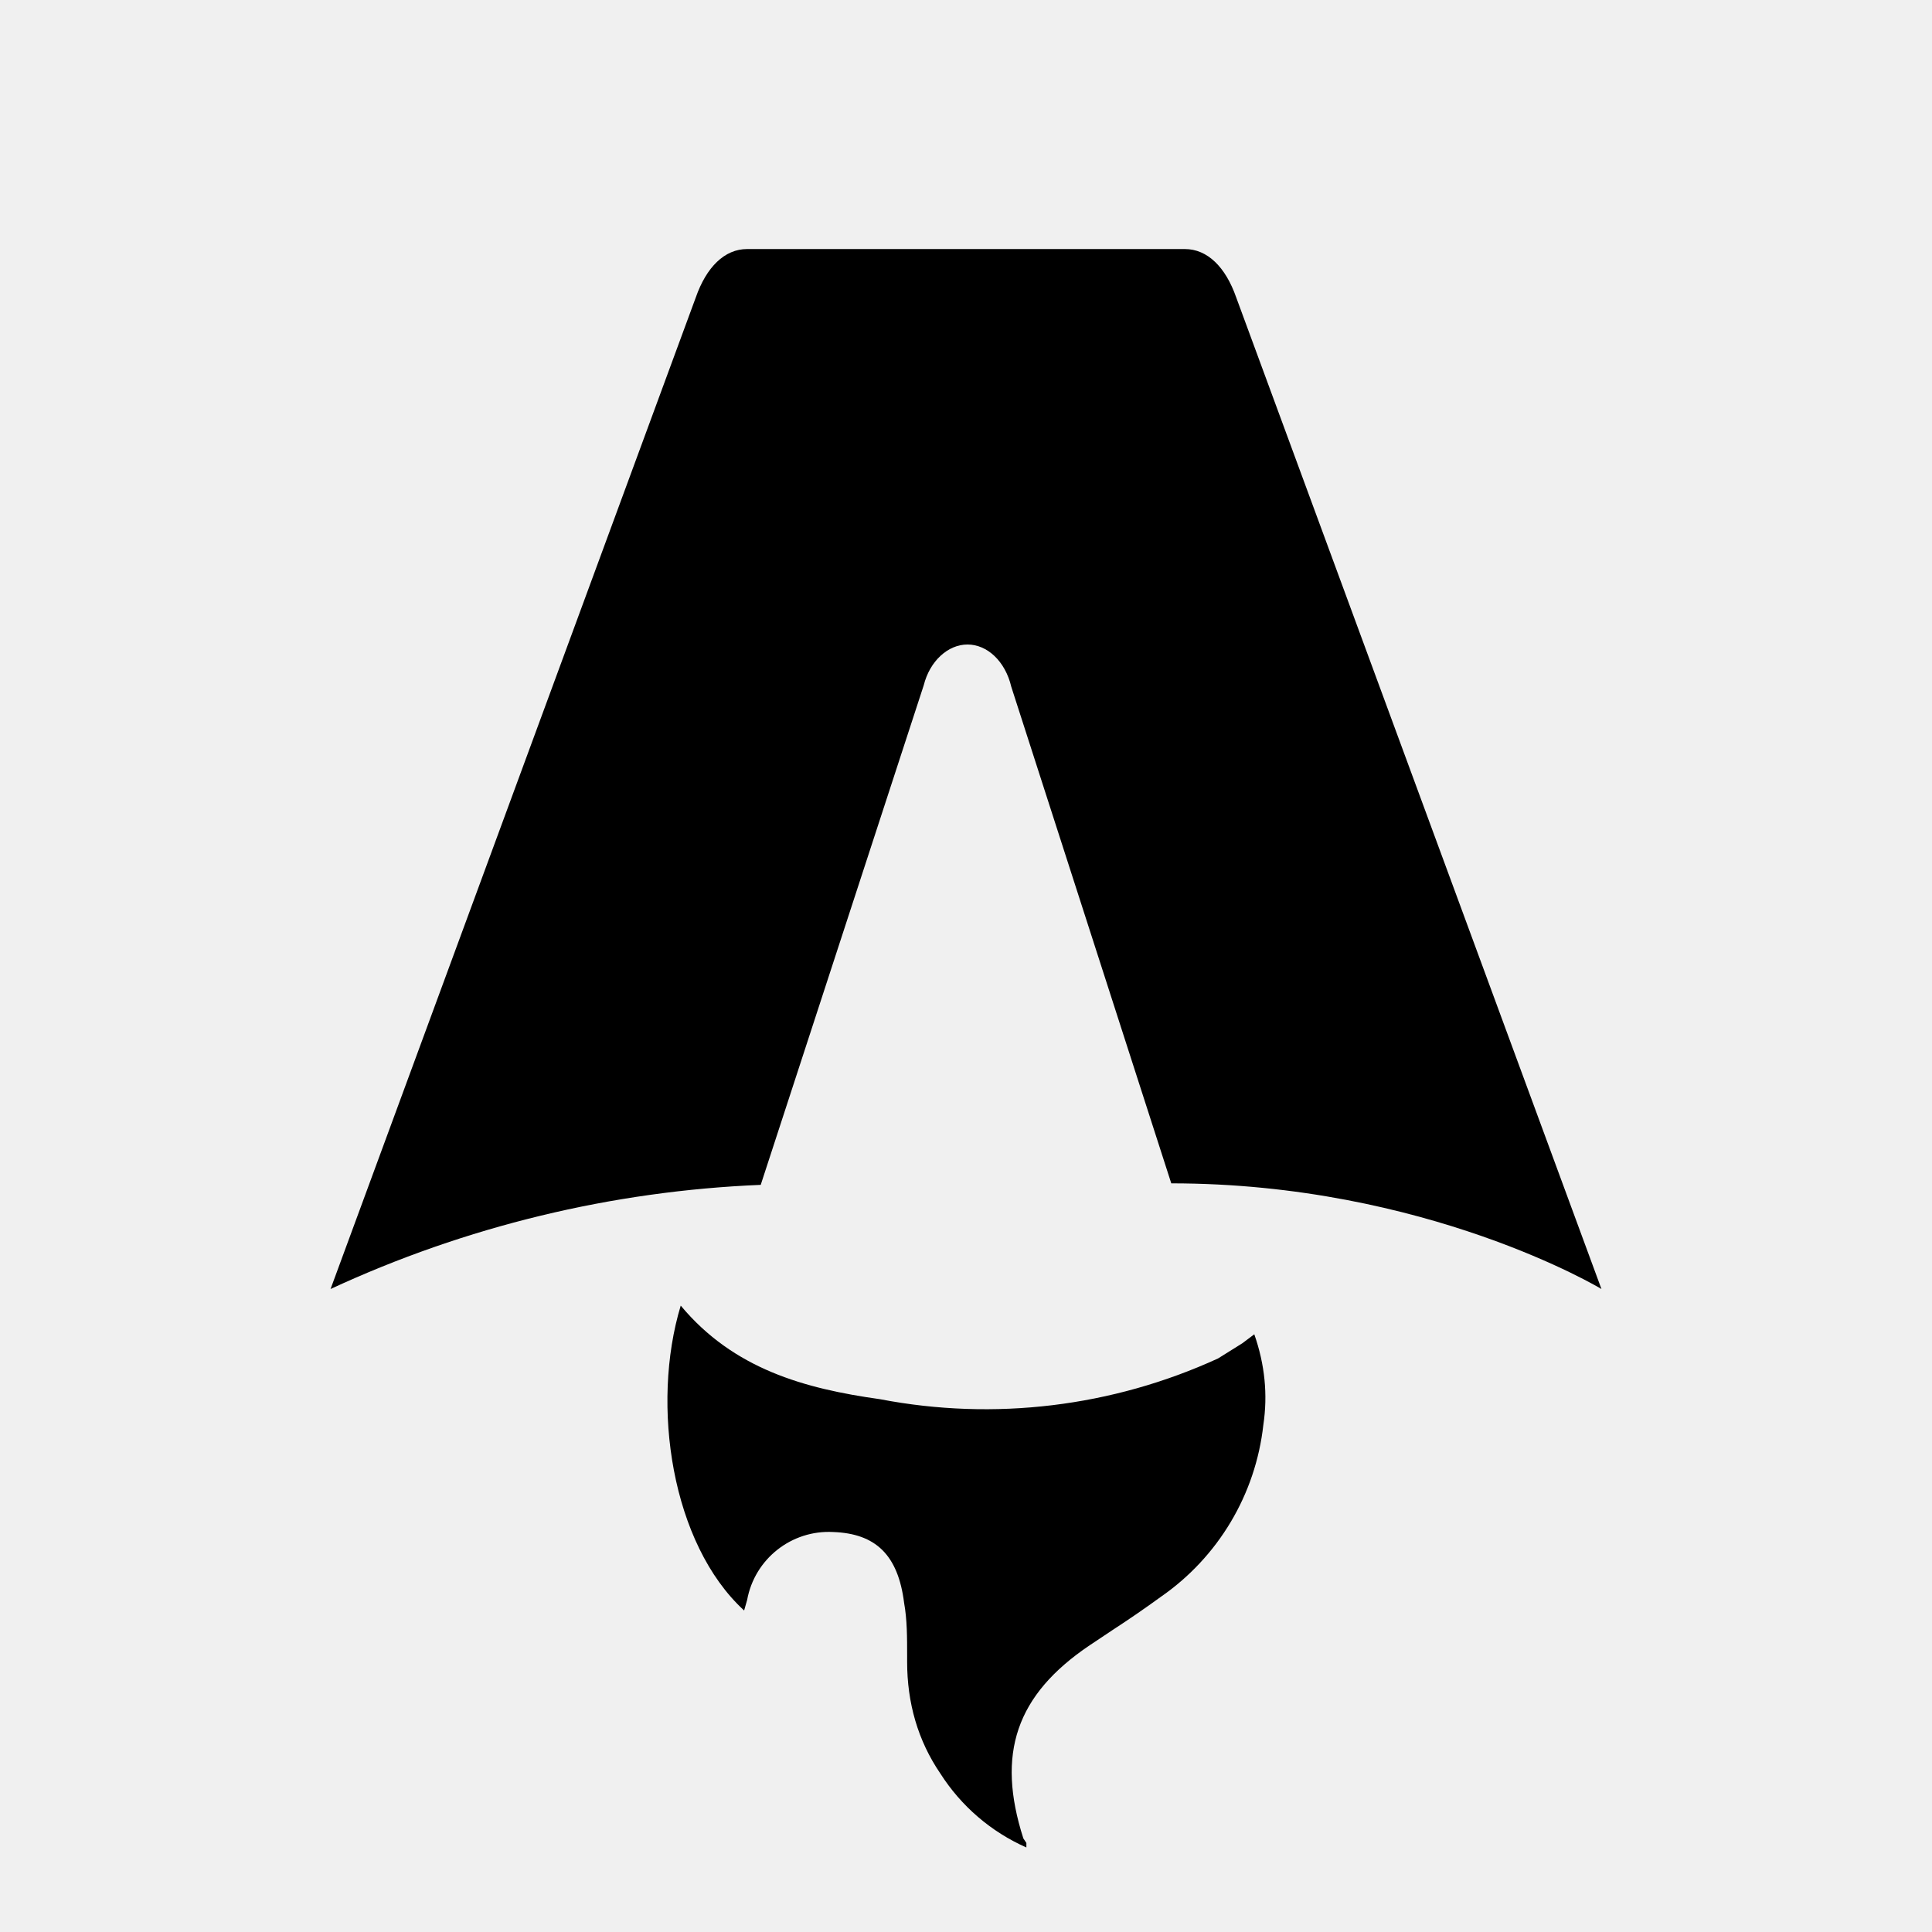
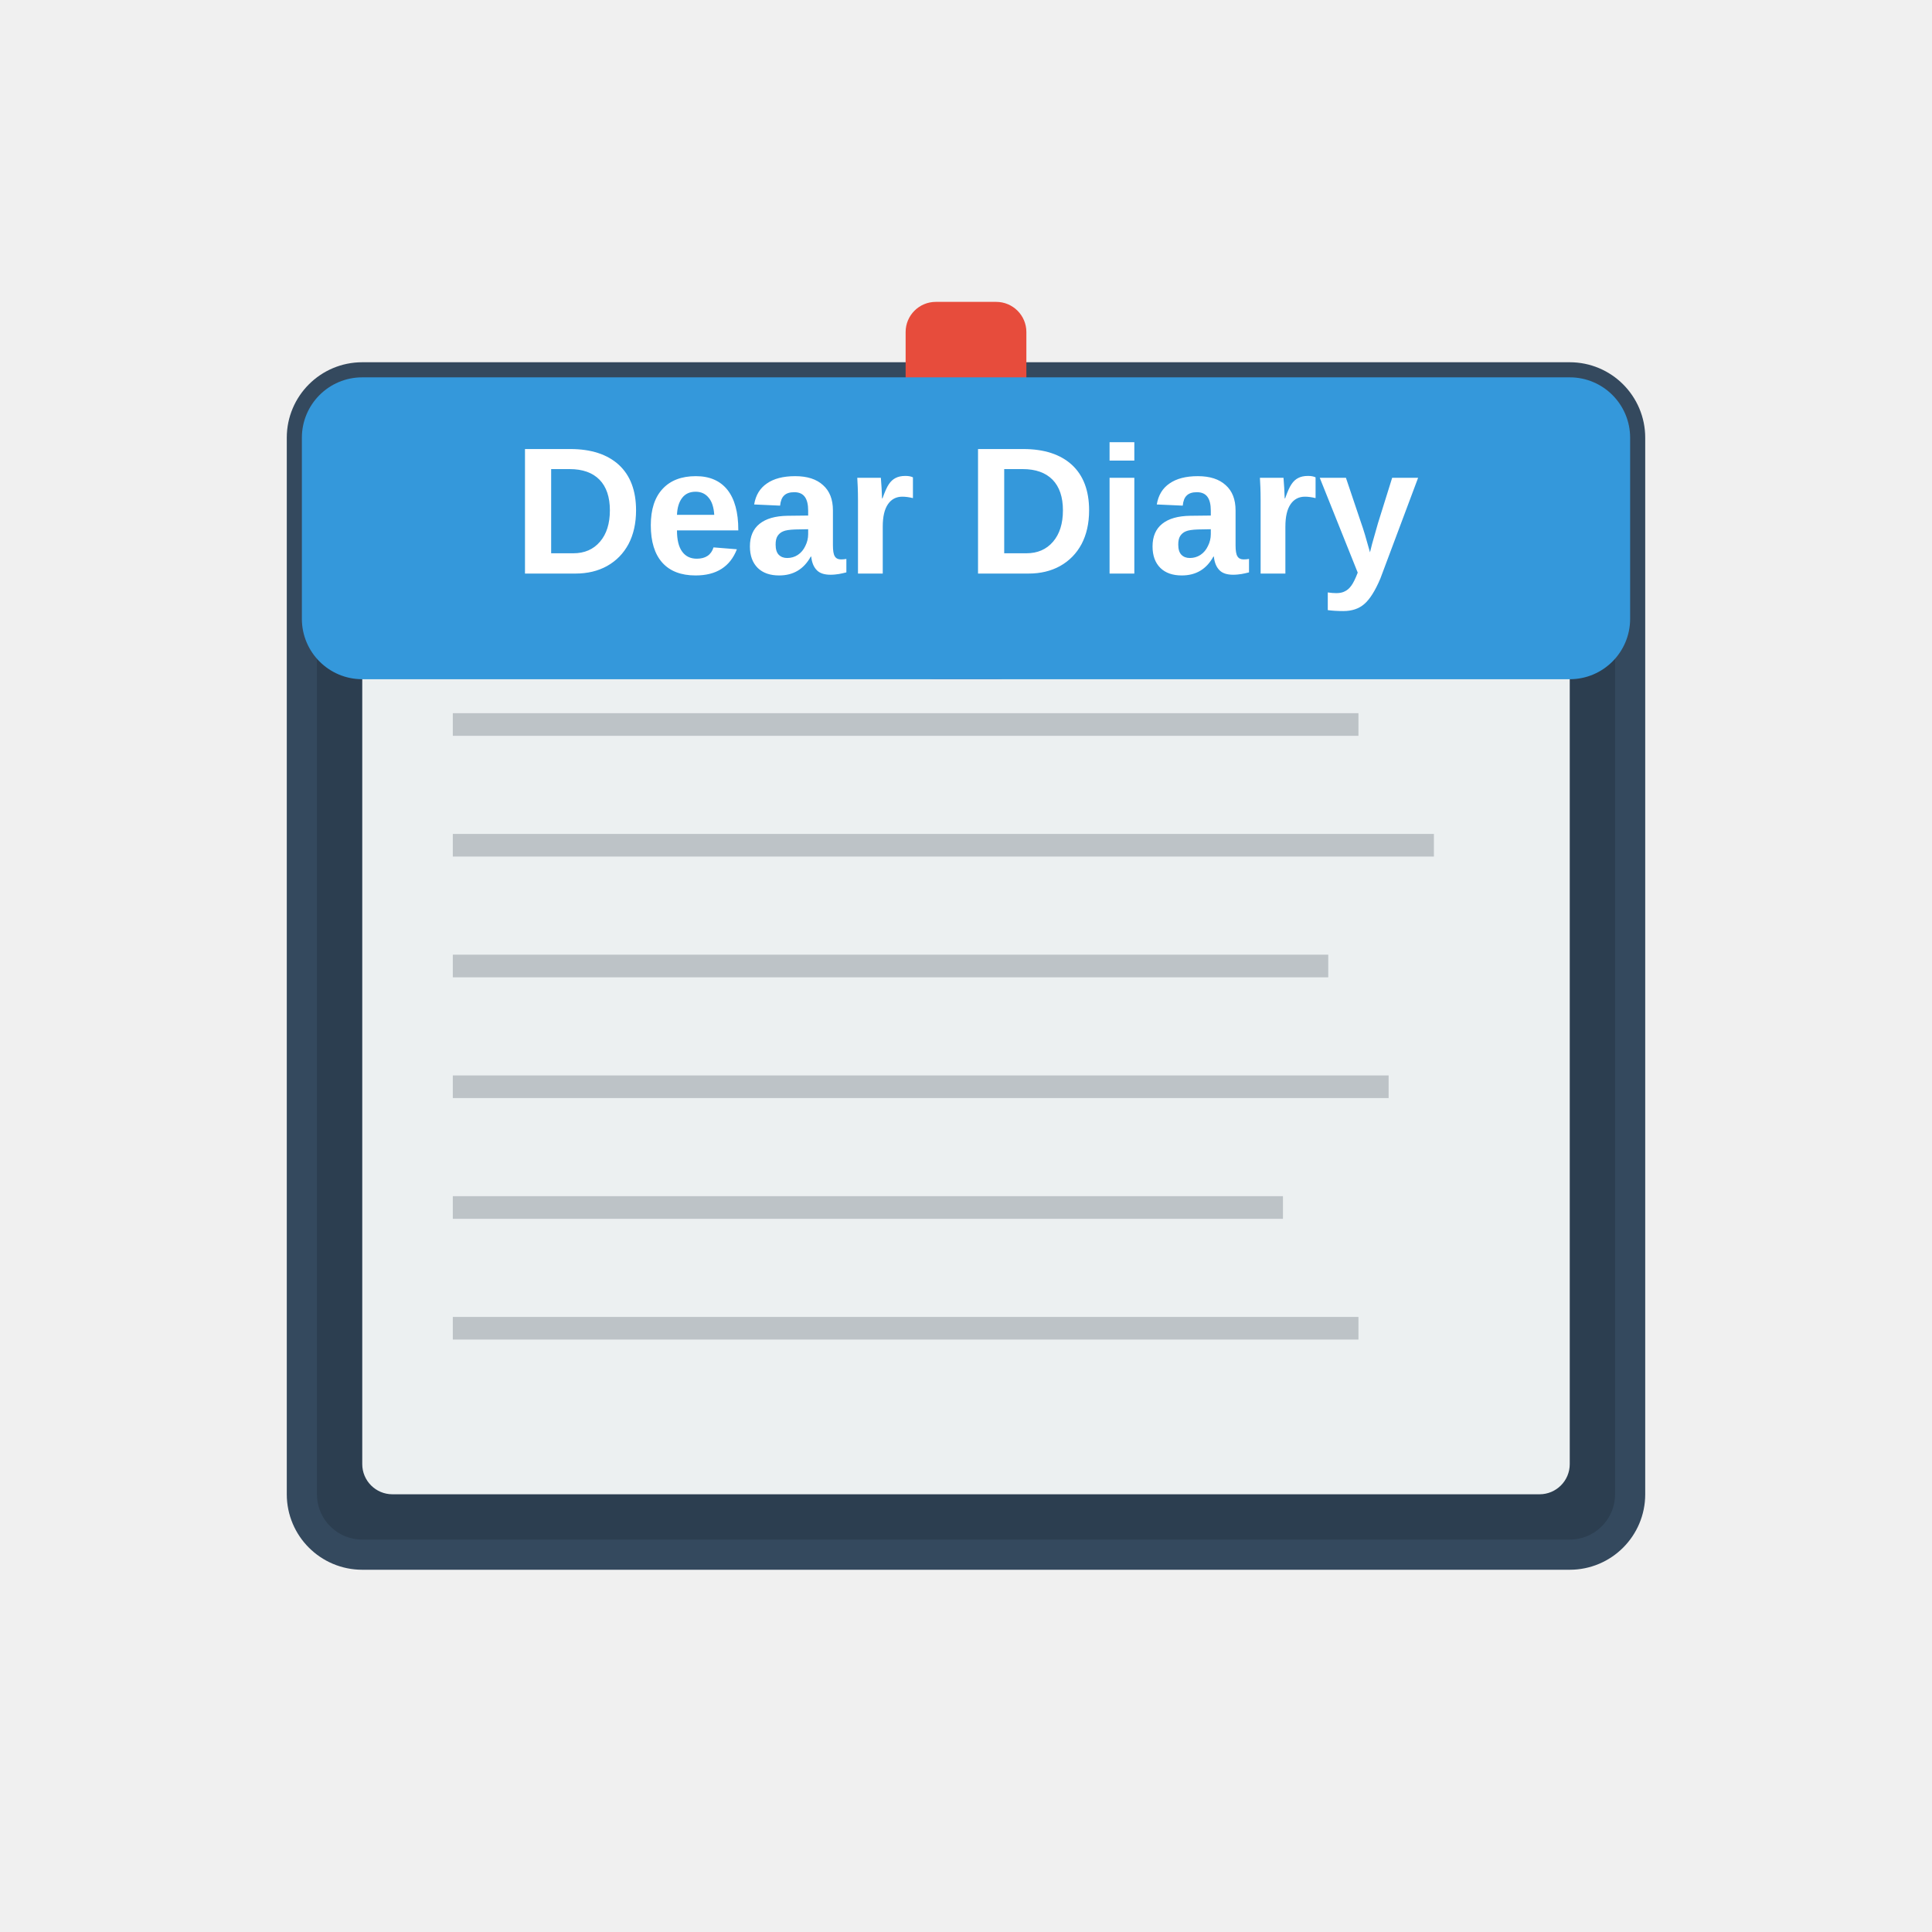
- <svg xmlns="http://www.w3.org/2000/svg" fill="none" viewBox="0 0 128 128">
-   <path d="M50.4 78.5a75.1 75.1 0 0 0-28.5 6.9l24.2-65.7c.7-2 1.9-3.2 3.4-3.2h29c1.5 0 2.7 1.2 3.4 3.2l24.2 65.7s-11.6-7-28.5-7L67 45.5c-.4-1.7-1.6-2.8-2.9-2.8-1.3 0-2.5 1.1-2.9 2.7L50.4 78.5Zm-1.1 28.2Zm-4.2-20.2c-2 6.6-.6 15.8 4.2 20.2a17.5 17.5 0 0 1 .2-.7 5.5 5.5 0 0 1 5.7-4.5c2.8.1 4.3 1.5 4.7 4.7.2 1.1.2 2.3.2 3.5v.4c0 2.7.7 5.2 2.2 7.4a13 13 0 0 0 5.7 4.9v-.3l-.2-.3c-1.8-5.6-.5-9.5 4.4-12.8l1.5-1a73 73 0 0 0 3.2-2.2 16 16 0 0 0 6.8-11.4c.3-2 .1-4-.6-6l-.8.6-1.6 1a37 37 0 0 1-22.4 2.7c-5-.7-9.7-2-13.2-6.2Z" />
+ <svg xmlns="http://www.w3.org/2000/svg" viewBox="0 0 128 128">
+   <rect x="20" y="25" width="88" height="78" rx="4" ry="4" fill="#2c3e50" stroke="#34495e" stroke-width="2" />
+   <rect x="24" y="29" width="80" height="70" rx="2" ry="2" fill="#ecf0f1" />
+   <line x1="30" y1="40" x2="98" y2="40" stroke="#bdc3c7" stroke-width="1.5" />
+   <line x1="30" y1="48" x2="90" y2="48" stroke="#bdc3c7" stroke-width="1.5" />
+   <line x1="30" y1="56" x2="95" y2="56" stroke="#bdc3c7" stroke-width="1.5" />
+   <line x1="30" y1="64" x2="88" y2="64" stroke="#bdc3c7" stroke-width="1.5" />
+   <line x1="30" y1="72" x2="92" y2="72" stroke="#bdc3c7" stroke-width="1.5" />
+   <line x1="30" y1="80" x2="85" y2="80" stroke="#bdc3c7" stroke-width="1.5" />
+   <line x1="30" y1="88" x2="90" y2="88" stroke="#bdc3c7" stroke-width="1.5" />
+   <rect x="60" y="20" width="8" height="25" fill="#e74c3c" rx="2" ry="2" />
+   <rect x="20" y="25" width="88" height="20" rx="4" ry="4" fill="#3498db" />
+   <text x="64" y="38" text-anchor="middle" font-family="Arial, sans-serif" font-size="12" font-weight="bold" fill="white">Dear Diary</text>
  <style>
-         path { fill: #000; }
        @media (prefers-color-scheme: dark) {
-             path { fill: #FFF; }
+             rect { fill: #34495e; }
+             line { stroke: #7f8c8d; }
+             text { fill: #ecf0f1; }
        }
    </style>
</svg>
